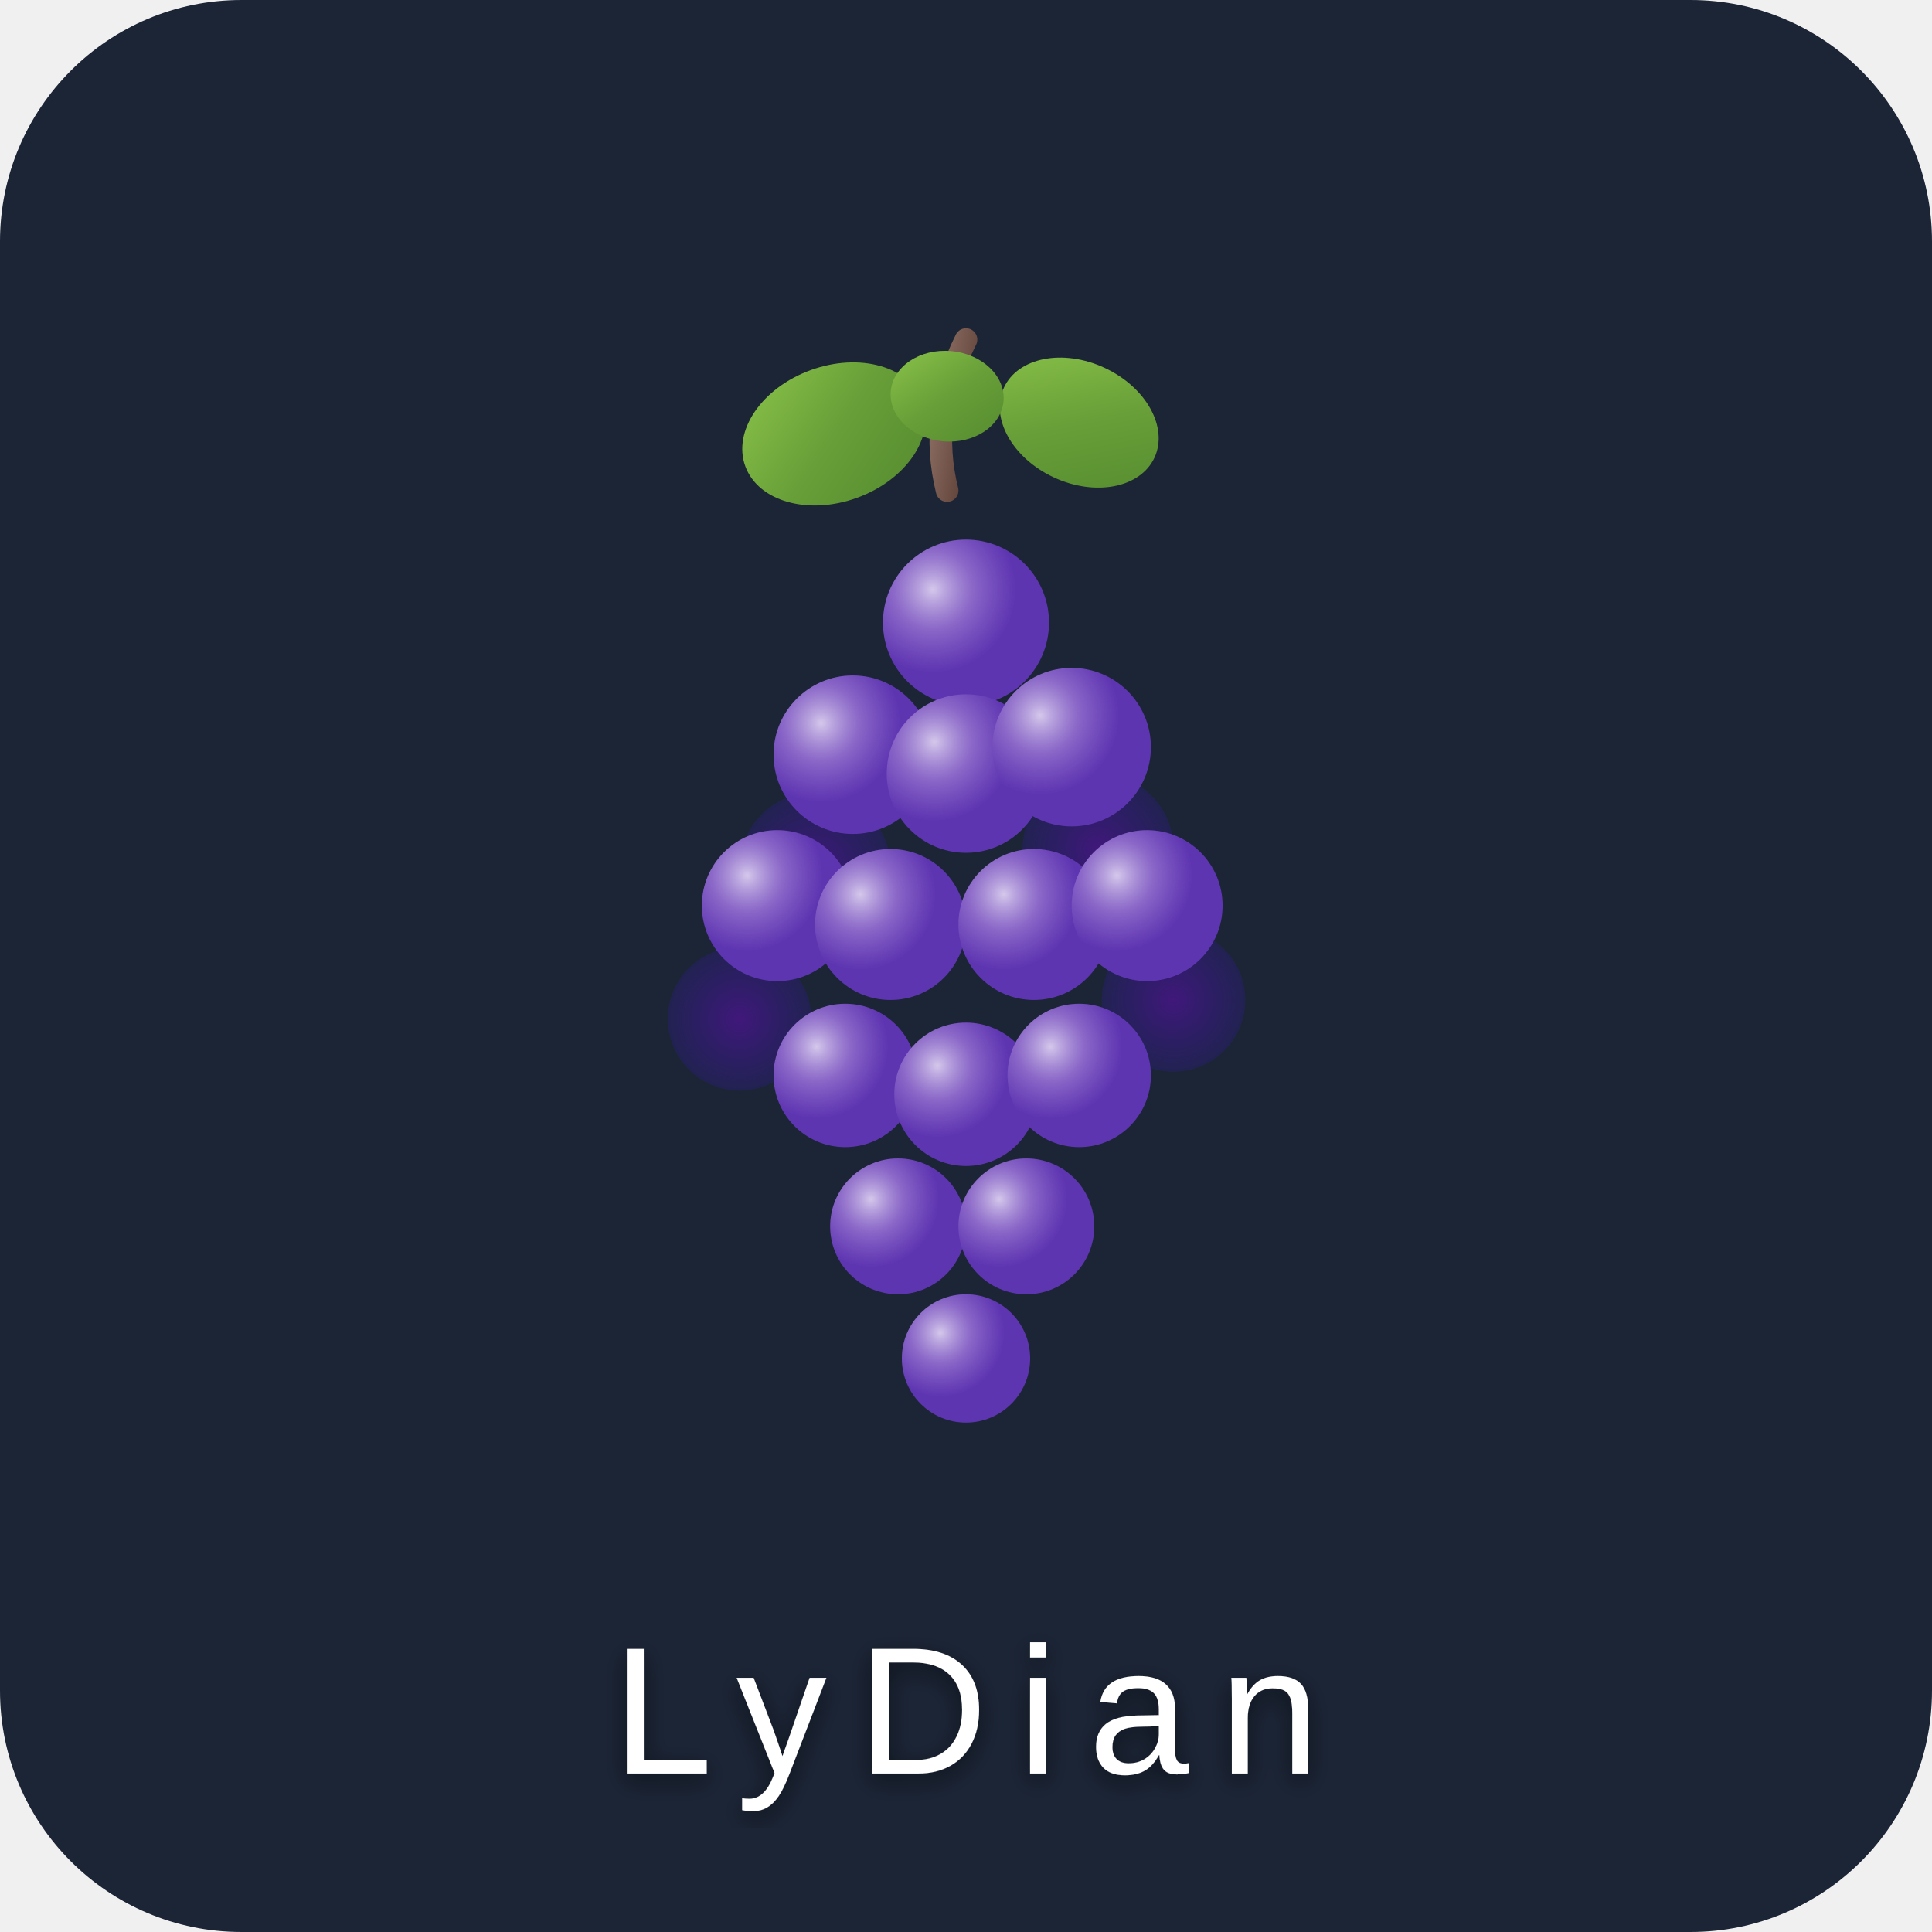
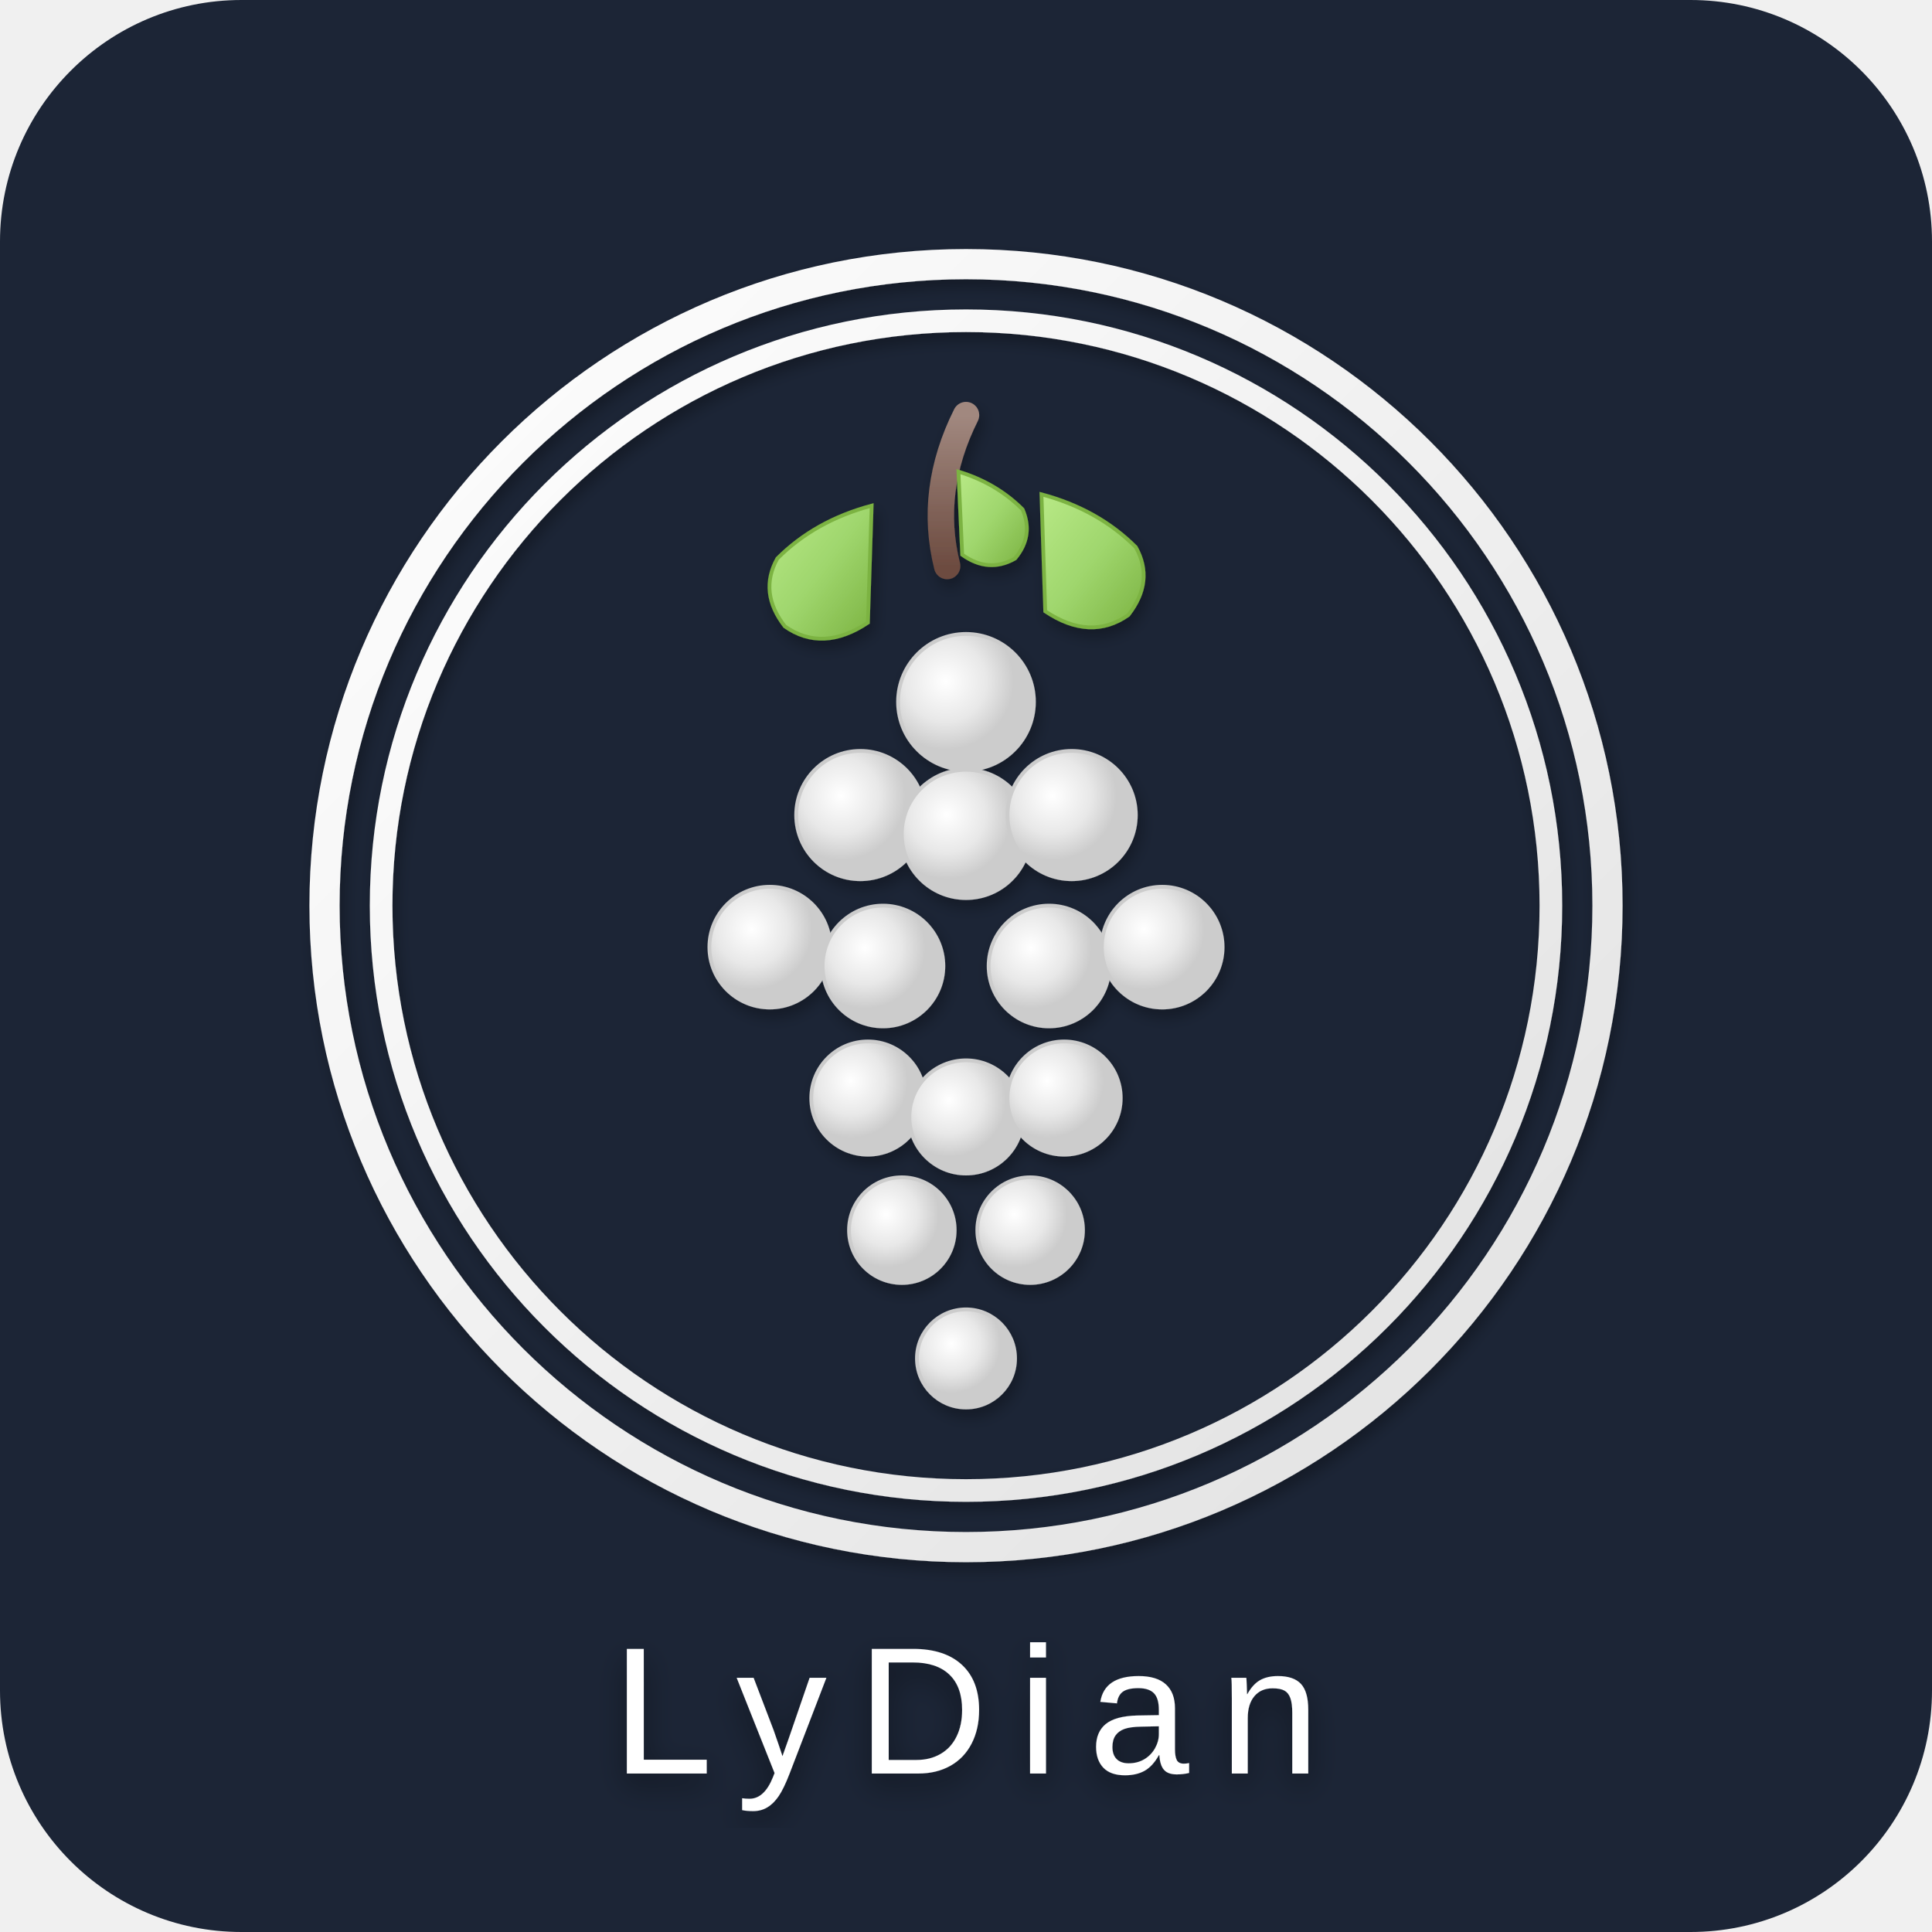
<svg xmlns="http://www.w3.org/2000/svg" width="512" height="512" viewBox="0 0 512 512" fill="none">
  <defs>
-     <radialGradient id="grapeGradient" cx="0.3" cy="0.3">
-       <stop offset="0%" stop-color="#9575CD" />
-       <stop offset="50%" stop-color="#7E57C2" />
-       <stop offset="100%" stop-color="#5E35B1" />
+     <radialGradient id="whiteGrapeGradient" cx="0.35" cy="0.35">
+       <stop offset="0%" stop-color="#FFFFFF" />
+       <stop offset="60%" stop-color="#E8E8E8" />
+       <stop offset="100%" stop-color="#CCCCCC" />
    </radialGradient>
-     <radialGradient id="grapeShadow" cx="0.5" cy="0.5">
-       <stop offset="0%" stop-color="#4A148C" stop-opacity="0.8" />
-       <stop offset="100%" stop-color="#311B92" stop-opacity="0.3" />
-     </radialGradient>
-     <radialGradient id="grapeHighlight" cx="0.3" cy="0.3">
-       <stop offset="0%" stop-color="#FFFFFF" stop-opacity="0.6" />
-       <stop offset="50%" stop-color="#B39DDB" stop-opacity="0.2" />
-       <stop offset="100%" stop-color="#7E57C2" stop-opacity="0" />
-     </radialGradient>
-     <linearGradient id="leafGradient" x1="0%" y1="0%" x2="100%" y2="100%">
-       <stop offset="0%" stop-color="#8BC34A" />
-       <stop offset="50%" stop-color="#689F38" />
-       <stop offset="100%" stop-color="#558B2F" />
+     <linearGradient id="frameGradient" x1="0%" y1="0%" x2="100%" y2="100%">
+       <stop offset="0%" stop-color="#FFFFFF" />
+       <stop offset="50%" stop-color="#F0F0F0" />
+       <stop offset="100%" stop-color="#E0E0E0" />
    </linearGradient>
-     <linearGradient id="stemGradient" x1="0%" y1="0%" x2="100%" y2="100%">
-       <stop offset="0%" stop-color="#8D6E63" />
-       <stop offset="100%" stop-color="#5D4037" />
+     <linearGradient id="leaf3D" x1="0%" y1="0%" x2="100%" y2="100%">
+       <stop offset="0%" stop-color="#B8E986" />
+       <stop offset="50%" stop-color="#9FD66D" />
+       <stop offset="100%" stop-color="#7CB342" />
    </linearGradient>
+     <linearGradient id="stem3D" x1="0%" y1="0%" x2="0%" y2="100%">
+       <stop offset="0%" stop-color="#A1887F" />
+       <stop offset="100%" stop-color="#6D4C41" />
+     </linearGradient>
+     <filter id="shadow3D">
+       <feGaussianBlur in="SourceAlpha" stdDeviation="2" />
+       <feOffset dx="1" dy="2" result="offsetblur" />
+       <feComponentTransfer>
+         <feFuncA type="linear" slope="0.3" />
+       </feComponentTransfer>
+       <feMerge>
+         <feMergeNode />
+         <feMergeNode in="SourceGraphic" />
+       </feMerge>
+     </filter>
+     <filter id="textShadow3D">
+       <feDropShadow dx="0" dy="3" stdDeviation="4" flood-opacity="0.4" />
+     </filter>
  </defs>
  <rect width="512" height="512" fill="#1C2536" rx="64" />
-   <g transform="translate(256, 220)">
-     <path d="M 0 -130 Q -10 -110, -5 -90" stroke="url(#stemGradient)" stroke-width="6" fill="none" stroke-linecap="round" />
-     <ellipse cx="-35" cy="-105" rx="25" ry="18" fill="url(#leafGradient)" transform="rotate(-20 -35 -105)" />
-     <ellipse cx="30" cy="-108" rx="22" ry="16" fill="url(#leafGradient)" transform="rotate(25 30 -108)" />
-     <ellipse cx="-5" cy="-115" rx="15" ry="12" fill="url(#leafGradient)" transform="rotate(5 -5 -115)" />
-     <circle cx="-40" cy="10" r="20" fill="url(#grapeShadow)" />
-     <circle cx="35" cy="5" r="20" fill="url(#grapeShadow)" />
-     <circle cx="-60" cy="50" r="19" fill="url(#grapeShadow)" />
-     <circle cx="55" cy="45" r="19" fill="url(#grapeShadow)" />
-     <circle cx="0" cy="-55" r="22" fill="url(#grapeGradient)" />
-     <circle cx="0" cy="-55" r="22" fill="url(#grapeHighlight)" />
-     <circle cx="-30" cy="-20" r="21" fill="url(#grapeGradient)" />
-     <circle cx="-30" cy="-20" r="21" fill="url(#grapeHighlight)" />
-     <circle cx="0" cy="-15" r="21" fill="url(#grapeGradient)" />
-     <circle cx="0" cy="-15" r="21" fill="url(#grapeHighlight)" />
-     <circle cx="28" cy="-22" r="21" fill="url(#grapeGradient)" />
-     <circle cx="28" cy="-22" r="21" fill="url(#grapeHighlight)" />
-     <circle cx="-50" cy="20" r="20" fill="url(#grapeGradient)" />
-     <circle cx="-50" cy="20" r="20" fill="url(#grapeHighlight)" />
-     <circle cx="-20" cy="25" r="20" fill="url(#grapeGradient)" />
-     <circle cx="-20" cy="25" r="20" fill="url(#grapeHighlight)" />
-     <circle cx="18" cy="25" r="20" fill="url(#grapeGradient)" />
-     <circle cx="18" cy="25" r="20" fill="url(#grapeHighlight)" />
-     <circle cx="48" cy="20" r="20" fill="url(#grapeGradient)" />
-     <circle cx="48" cy="20" r="20" fill="url(#grapeHighlight)" />
-     <circle cx="-32" cy="65" r="19" fill="url(#grapeGradient)" />
-     <circle cx="-32" cy="65" r="19" fill="url(#grapeHighlight)" />
-     <circle cx="0" cy="70" r="19" fill="url(#grapeGradient)" />
-     <circle cx="0" cy="70" r="19" fill="url(#grapeHighlight)" />
-     <circle cx="30" cy="65" r="19" fill="url(#grapeGradient)" />
-     <circle cx="30" cy="65" r="19" fill="url(#grapeHighlight)" />
-     <circle cx="-18" cy="105" r="18" fill="url(#grapeGradient)" />
-     <circle cx="-18" cy="105" r="18" fill="url(#grapeHighlight)" />
-     <circle cx="16" cy="105" r="18" fill="url(#grapeGradient)" />
-     <circle cx="16" cy="105" r="18" fill="url(#grapeHighlight)" />
-     <circle cx="0" cy="140" r="17" fill="url(#grapeGradient)" />
-     <circle cx="0" cy="140" r="17" fill="url(#grapeHighlight)" />
+   <g transform="translate(256, 240)" filter="url(#shadow3D)">
+     <circle cx="0" cy="0" r="170" stroke="url(#frameGradient)" stroke-width="8" fill="none" />
+     <circle cx="0" cy="0" r="155" stroke="url(#frameGradient)" stroke-width="6" fill="none" />
+     <path d="M 0 -130 Q -10 -110, -5 -90" stroke="url(#stem3D)" stroke-width="7" fill="none" stroke-linecap="round" />
+     <path d="M -25 -106 Q -40 -102, -50 -92 Q -55 -83, -48 -74 Q -38 -67, -26 -75 Z" fill="url(#leaf3D)" stroke="#7CB342" stroke-width="1" />
+     <path d="M 20 -109 Q 35 -105, 45 -95 Q 50 -86, 43 -77 Q 33 -70, 21 -78 Z" fill="url(#leaf3D)" stroke="#7CB342" stroke-width="1" />
+     <path d="M -2 -115 Q 8 -112, 15 -105 Q 18 -98, 13 -92 Q 6 -88, -1 -93 Z" fill="url(#leaf3D)" stroke="#7CB342" stroke-width="1" />
+     <circle cx="0" cy="-54" r="18" fill="url(#whiteGrapeGradient)" stroke="#CCCCCC" stroke-width="1" />
+     <circle cx="-28" cy="-24" r="17" fill="url(#whiteGrapeGradient)" stroke="#CCCCCC" stroke-width="1" />
+     <circle cx="0" cy="-19" r="17" fill="url(#whiteGrapeGradient)" stroke="#CCCCCC" stroke-width="1" />
+     <circle cx="28" cy="-24" r="17" fill="url(#whiteGrapeGradient)" stroke="#CCCCCC" stroke-width="1" />
+     <circle cx="-52" cy="11" r="16" fill="url(#whiteGrapeGradient)" stroke="#CCCCCC" stroke-width="1" />
+     <circle cx="-22" cy="16" r="16" fill="url(#whiteGrapeGradient)" stroke="#CCCCCC" stroke-width="1" />
+     <circle cx="22" cy="16" r="16" fill="url(#whiteGrapeGradient)" stroke="#CCCCCC" stroke-width="1" />
+     <circle cx="52" cy="11" r="16" fill="url(#whiteGrapeGradient)" stroke="#CCCCCC" stroke-width="1" />
+     <circle cx="-26" cy="51" r="15" fill="url(#whiteGrapeGradient)" stroke="#CCCCCC" stroke-width="1" />
+     <circle cx="0" cy="56" r="15" fill="url(#whiteGrapeGradient)" stroke="#CCCCCC" stroke-width="1" />
+     <circle cx="26" cy="51" r="15" fill="url(#whiteGrapeGradient)" stroke="#CCCCCC" stroke-width="1" />
+     <circle cx="-17" cy="86" r="14" fill="url(#whiteGrapeGradient)" stroke="#CCCCCC" stroke-width="1" />
+     <circle cx="17" cy="86" r="14" fill="url(#whiteGrapeGradient)" stroke="#CCCCCC" stroke-width="1" />
+     <circle cx="0" cy="120" r="13" fill="url(#whiteGrapeGradient)" stroke="#CCCCCC" stroke-width="1" />
  </g>
-   <defs>
-     <filter id="textShadow">
-       <feDropShadow dx="0" dy="2" stdDeviation="3" flood-opacity="0.5" />
-     </filter>
-   </defs>
-   <text x="256" y="470" font-family="'Segoe UI', 'Helvetica Neue', Arial, sans-serif" font-size="48" font-weight="300" fill="#FFFFFF" text-anchor="middle" letter-spacing="8" filter="url(#textShadow)">
+   <text x="256" y="470" font-family="'Segoe UI', 'Helvetica Neue', Arial, sans-serif" font-size="48" font-weight="300" fill="#FFFFFF" text-anchor="middle" letter-spacing="8" filter="url(#textShadow3D)">
    LyDian
  </text>
</svg>
